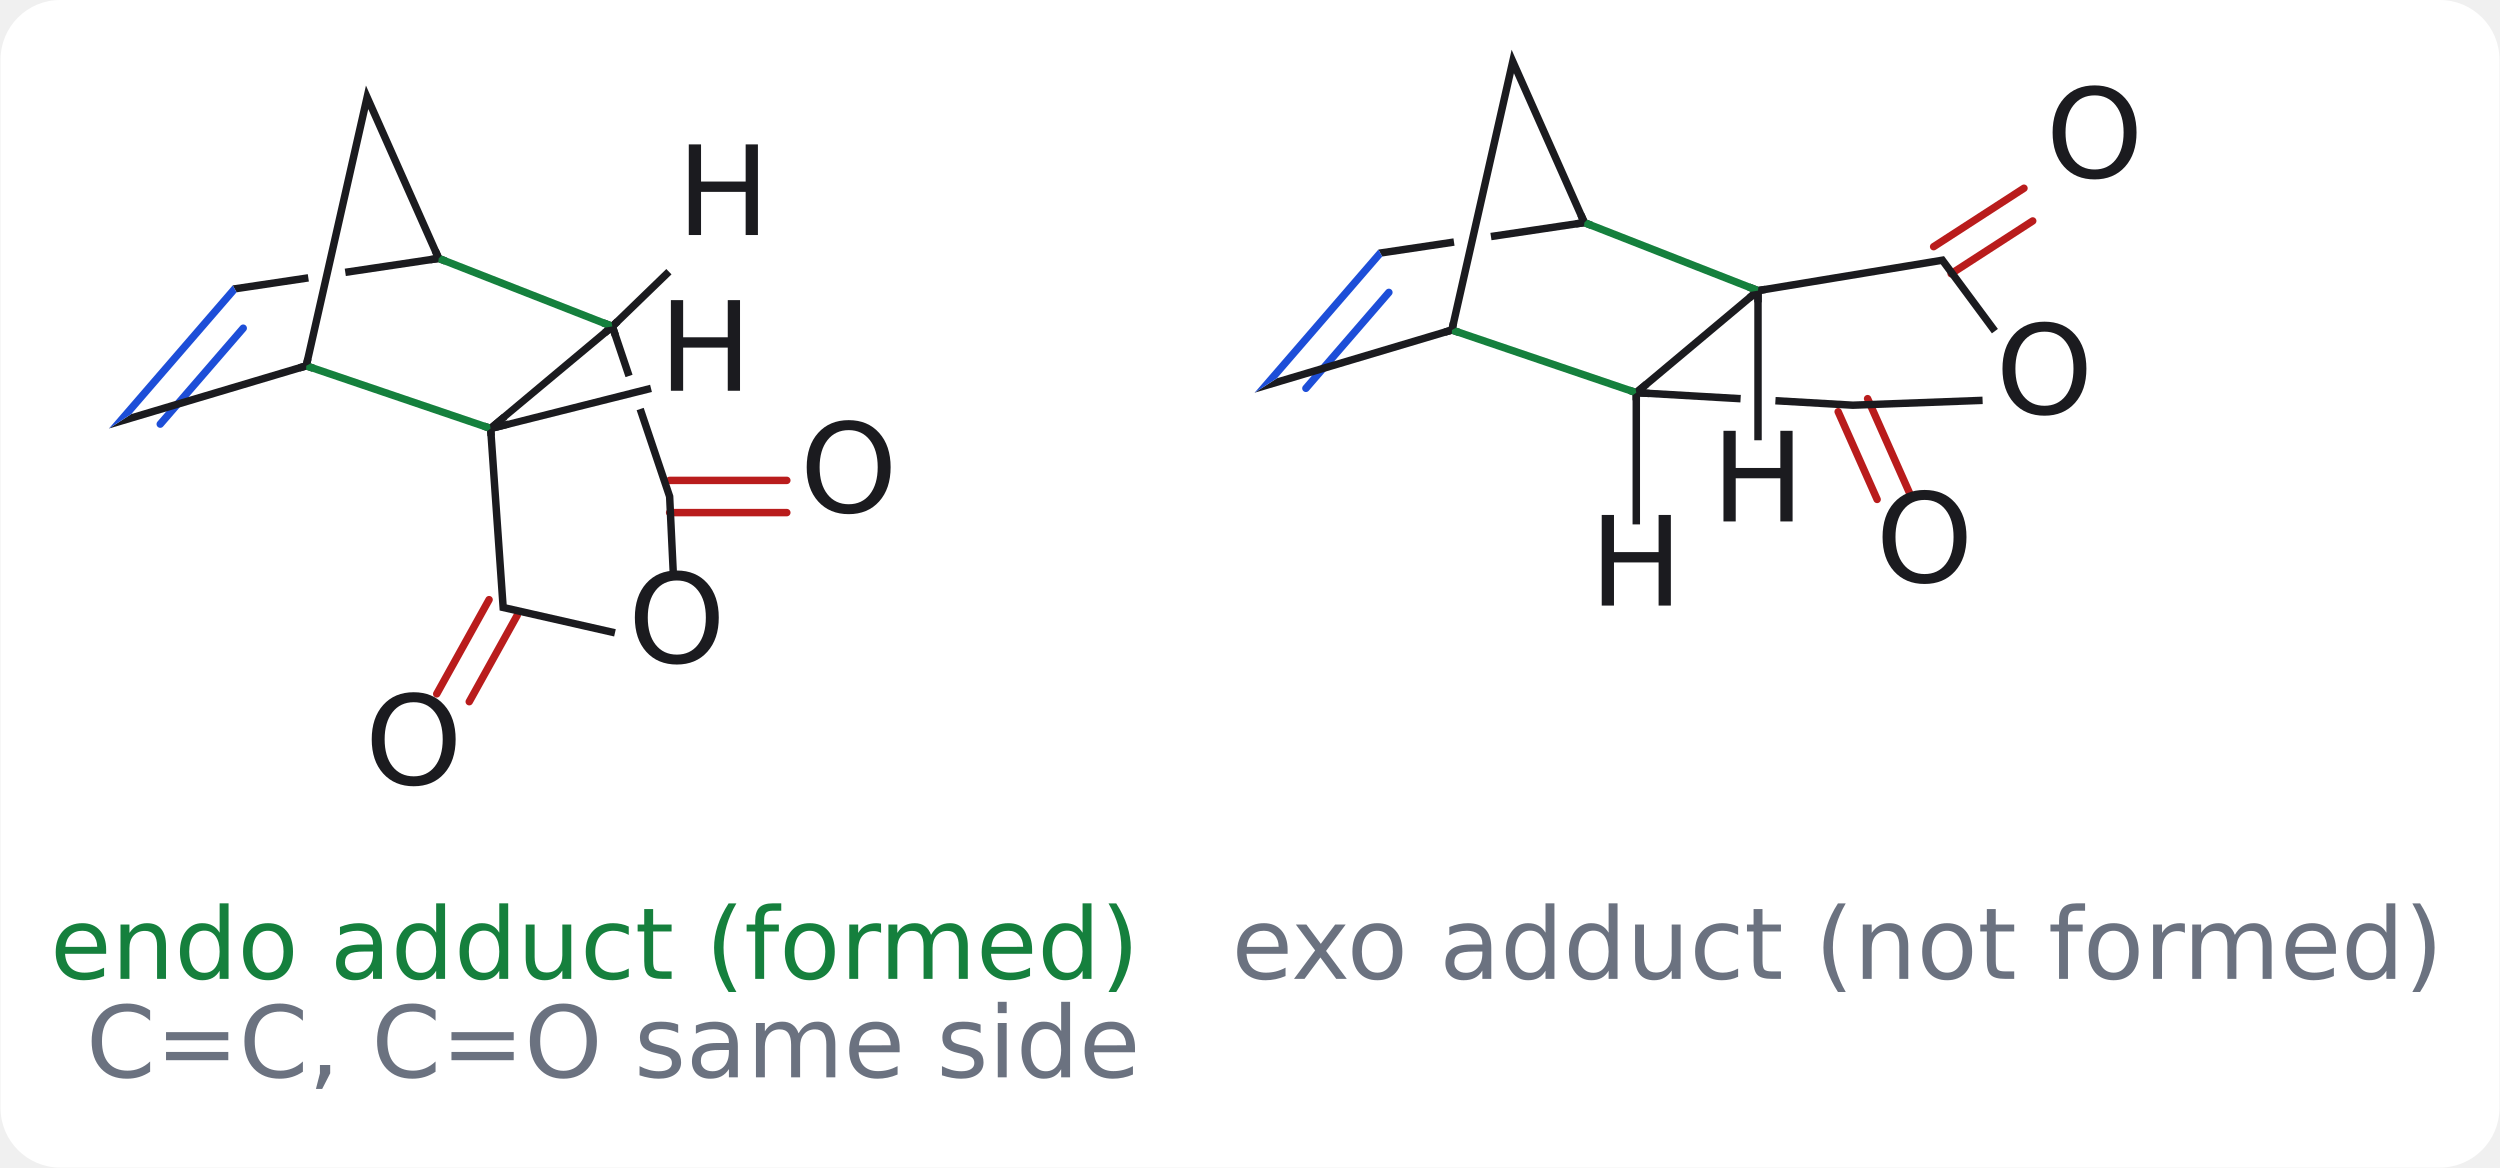
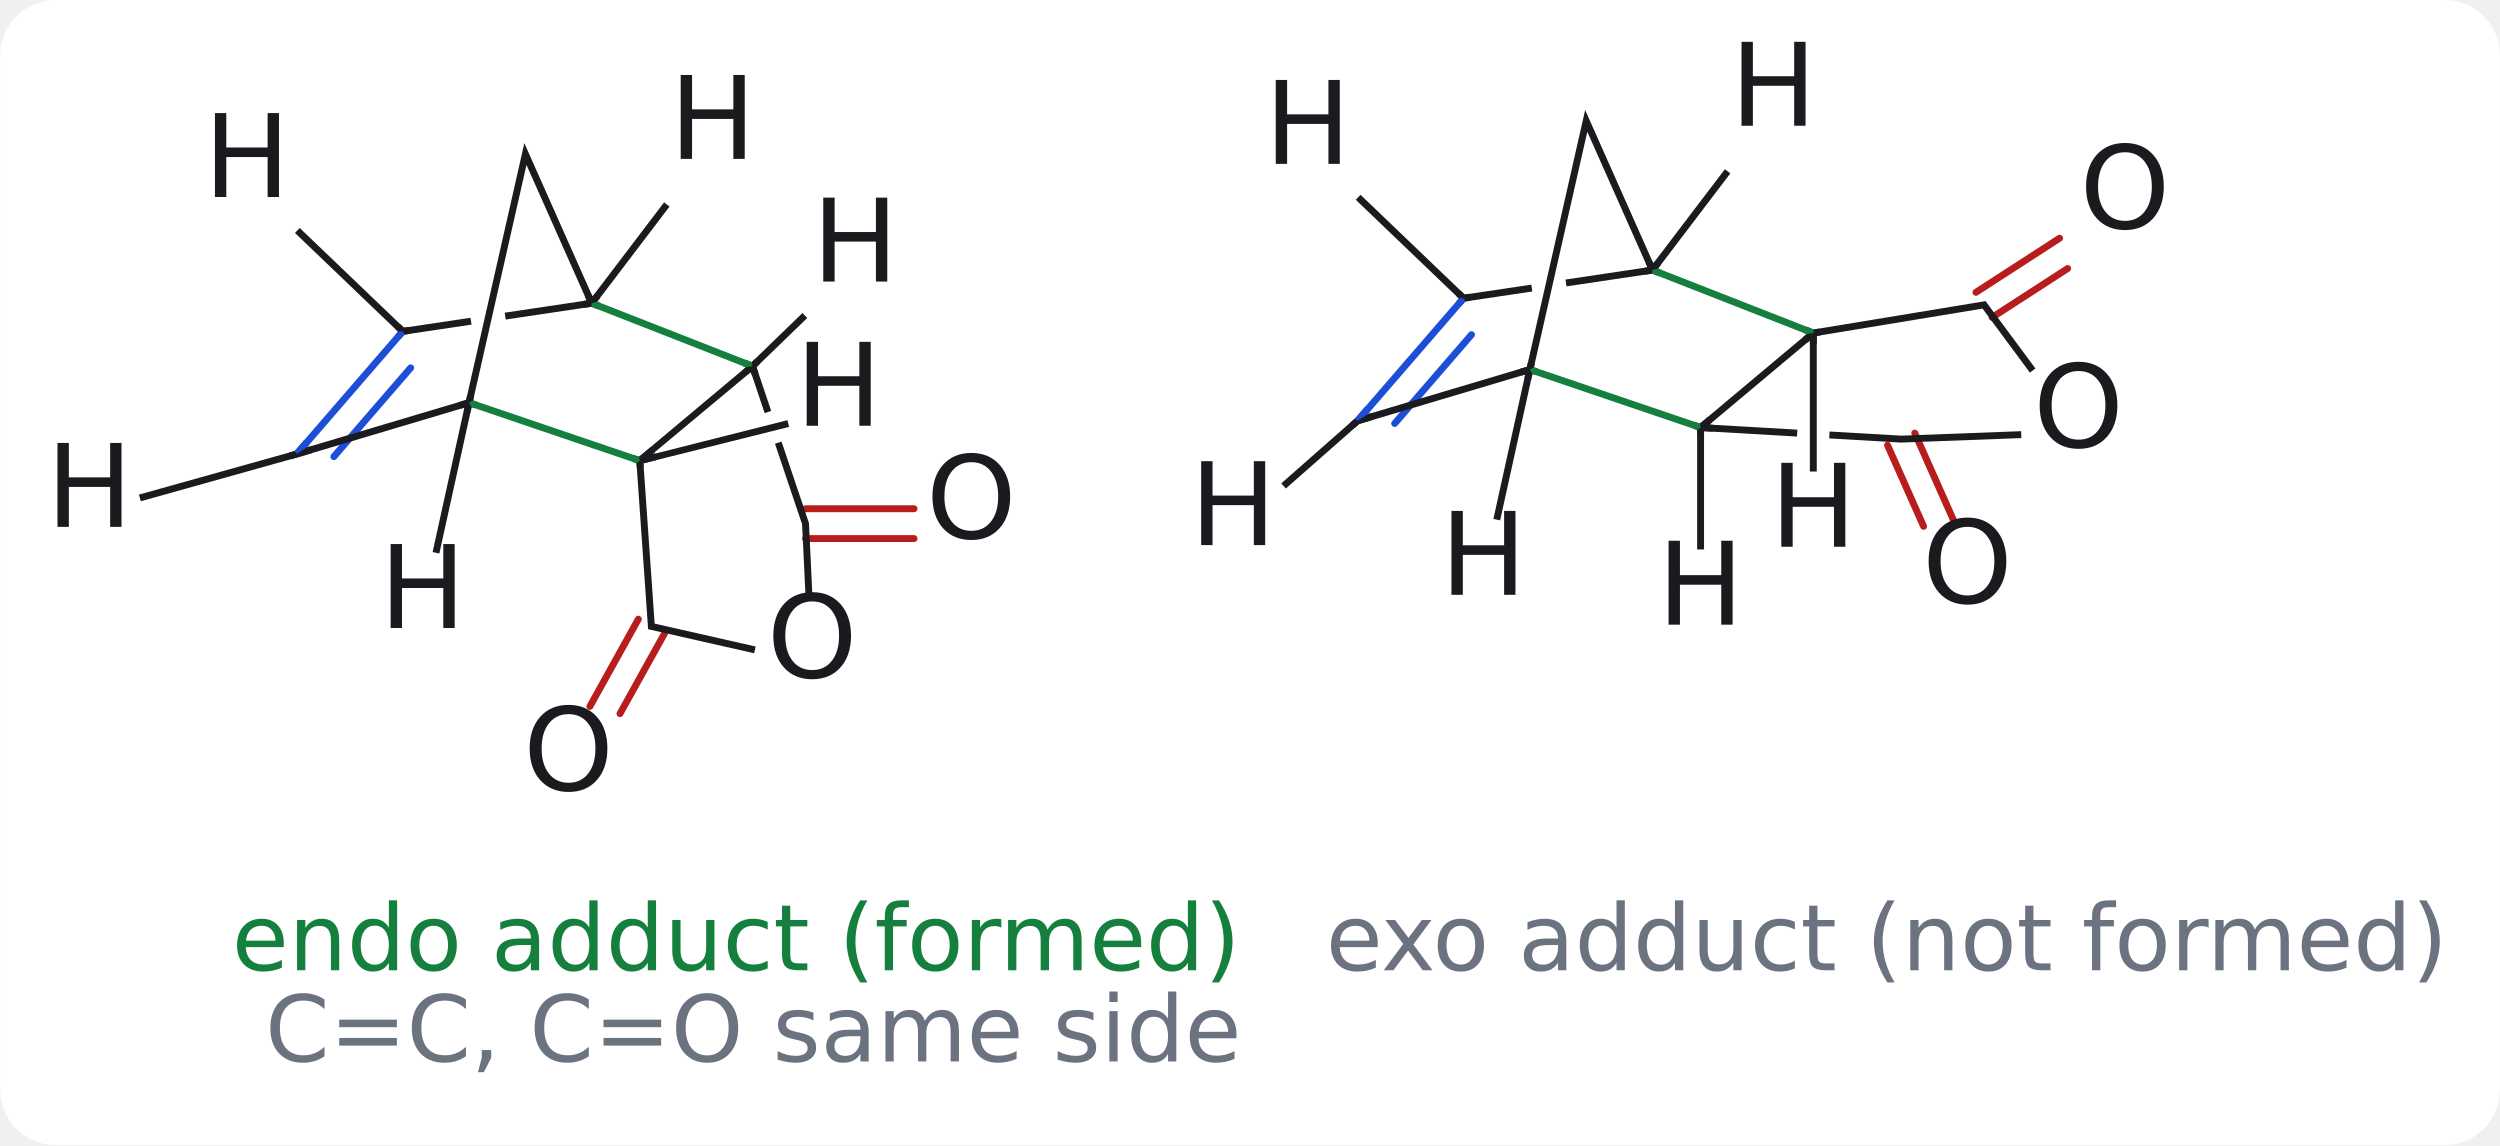
- <svg xmlns="http://www.w3.org/2000/svg" viewBox="5.133 -7.71 586.31 273.944" width="364" height="170">
+ <svg xmlns="http://www.w3.org/2000/svg" viewBox="-41.953 -23.909 633.396 290.142" width="393" height="180">
  <style>.c-ink.fill{fill:#1b1b1f}.c-ink.stroke{stroke:#1b1b1f}.c-arrow.fill{fill:#c2410c}.c-arrow.stroke{stroke:#c2410c}.c-nu.fill{fill:#1d4ed8}.c-nu.stroke{stroke:#1d4ed8}.c-el.fill{fill:#b91c1c}.c-el.stroke{stroke:#b91c1c}.c-good.fill{fill:#15803d}.c-good.stroke{stroke:#15803d}.c-muted.fill{fill:#6b7280}.c-muted.stroke{stroke:#6b7280}.card{fill:#ffffff}@media (prefers-color-scheme: dark){.c-ink.fill{fill:#e6e6ea}.c-ink.stroke{stroke:#e6e6ea}.c-arrow.fill{fill:#ff9f5a}.c-arrow.stroke{stroke:#ff9f5a}.c-nu.fill{fill:#8ab4ff}.c-nu.stroke{stroke:#8ab4ff}.c-el.fill{fill:#ff8a8a}.c-el.stroke{stroke:#ff8a8a}.c-good.fill{fill:#6ee7a0}.c-good.stroke{stroke:#6ee7a0}.c-muted.fill{fill:#9ca3af}.c-muted.stroke{stroke:#9ca3af}.card{fill:#1e1e1e}}</style>
-   <rect class="card" x="5.133" y="-7.710" width="586.310" height="273.944" rx="14" />
+   <rect class="card" x="-41.953" y="-23.909" width="633.396" height="290.142" rx="14" />
  <path class="c-nu stroke" d="M42.607 91.797 L62.069 69.294 " fill="none" stroke-width="1.75" stroke-linecap="round" stroke-linejoin="round" />
  <path class="c-el stroke" d="M126.364 136.656 L115.105 156.923 " fill="none" stroke-width="1.75" stroke-linecap="round" stroke-linejoin="round" />
  <path class="c-el stroke" d="M119.756 132.984 L107.476 155.088 " fill="none" stroke-width="1.75" stroke-linecap="round" stroke-linejoin="round" />
  <path class="c-el stroke" d="M162.12 105 L189.612 105 " fill="none" stroke-width="1.75" stroke-linecap="round" stroke-linejoin="round" />
  <path class="c-el stroke" d="M162.12 112.56 L189.612 112.56 " fill="none" stroke-width="1.75" stroke-linecap="round" stroke-linejoin="round" />
  <path class="c-nu stroke" d="M311.407 83.397 L330.869 60.894 " fill="none" stroke-width="1.75" stroke-linecap="round" stroke-linejoin="round" />
  <path class="c-el stroke" d="M443.194 85.825 L453.018 107.928 " fill="none" stroke-width="1.75" stroke-linecap="round" stroke-linejoin="round" />
  <path class="c-el stroke" d="M436.286 88.895 L445.427 109.463 " fill="none" stroke-width="1.75" stroke-linecap="round" stroke-linejoin="round" />
  <path class="c-el stroke" d="M458.687 50.166 L479.879 36.454 " fill="none" stroke-width="1.75" stroke-linecap="round" stroke-linejoin="round" />
  <path class="c-el stroke" d="M462.794 56.514 L481.932 44.13 " fill="none" stroke-width="1.75" stroke-linecap="round" stroke-linejoin="round" />
-   <path class="c-ink fill stroke" d="M106.673 52.224 L105.808 52.353 L106.066 54.084 L107.838 53.82 L107.94 52.92 Z M107.838 53.82 L109.25 54.373 L109.889 52.744 L108.594 52.236 L107.94 52.92 Z M108.594 52.236 L107.917 50.714 L106.318 51.425 L106.673 52.224 L107.94 52.92 Z " stroke-width="0" stroke-linecap="round" stroke-linejoin="round" />
-   <path class="c-ink fill stroke" d="M76.12 77.428 L74.933 77.781 L75.433 79.458 L76.843 79.038 L76.86 78.12 Z M76.843 79.038 L78.235 79.512 L78.798 77.855 L77.888 77.545 L76.86 78.12 Z M77.888 77.545 L78.1 76.607 L76.394 76.22 L76.12 77.428 L76.86 78.12 Z " stroke-width="0" stroke-linecap="round" stroke-linejoin="round" />
+   <path class="c-ink fill stroke" d="M106.673 52.224 L105.808 52.353 L106.066 54.084 L107.838 53.82 L107.94 52.92 Z M107.838 53.82 L109.514 54.476 L110.152 52.847 L109.338 52.528 L107.94 52.92 Z M108.139 51.213 L107.783 50.413 L106.184 51.124 L106.673 52.224 L107.94 52.92 Z M109.338 52.528 L110.061 51.576 L108.668 50.516 L108.139 51.213 L107.94 52.92 Z " stroke-width="0" stroke-linecap="round" stroke-linejoin="round" />
+   <path class="c-ink fill stroke" d="M76.12 77.428 L74.347 77.956 L74.847 79.633 L75.686 79.383 L76.86 78.12 Z M77.504 79.263 L78.332 79.544 L78.896 77.888 L77.888 77.545 L76.86 78.12 Z M77.888 77.545 L78.1 76.607 L76.394 76.22 L76.12 77.428 L76.86 78.12 Z M75.686 79.383 L75.497 80.238 L77.206 80.614 L77.504 79.263 L76.86 78.12 Z " stroke-width="0" stroke-linecap="round" stroke-linejoin="round" />
+   <path class="c-ink fill stroke" d="M33.423 91.981 L37.141 90.872 L36.641 89.195 L35.803 89.445 L33.18 91.14 Z M35.803 89.445 L36.375 88.783 L35.051 87.639 L32.69 90.368 L33.18 91.14 Z M32.69 90.368 L31.259 90.769 L31.731 92.454 L33.423 91.981 L33.18 91.14 Z " stroke-width="0" stroke-linecap="round" stroke-linejoin="round" />
+   <path class="c-ink fill stroke" d="M58.854 60.117 L58.253 60.811 L59.577 61.956 L60.51 60.878 L60.06 60.06 Z M60.51 60.878 L61.92 60.667 L61.662 58.936 L60.355 59.131 L60.06 60.06 Z M60.355 59.131 L59.401 58.218 L58.191 59.482 L58.854 60.117 L60.06 60.06 Z " stroke-width="0" stroke-linecap="round" stroke-linejoin="round" />
  <path class="c-ink fill stroke" d="M123.238 91.231 L123.967 90.737 L122.842 89.396 L119.935 91.833 L120.12 92.82 Z M119.935 91.833 L118.745 91.428 L118.182 93.085 L119.288 93.461 L120.12 92.82 Z M119.288 93.461 L119.369 94.627 L121.115 94.505 L121.044 93.491 L120.12 92.82 Z M121.044 93.491 L124.49 92.629 L124.066 90.932 L123.238 91.231 L120.12 92.82 Z " stroke-width="0" stroke-linecap="round" stroke-linejoin="round" />
  <path class="c-ink fill stroke" d="M148.476 67.86 L146.811 67.208 L146.173 68.838 L146.988 69.157 L148.68 68.88 Z M146.988 69.157 L146.317 69.719 L147.441 71.06 L148.26 70.374 L148.68 68.88 Z M148.26 70.374 L148.539 71.203 L150.198 70.644 L149.686 69.124 L148.68 68.88 Z M149.686 69.124 L150.546 68.292 L149.329 67.034 L148.476 67.86 L148.68 68.88 Z " stroke-width="0" stroke-linecap="round" stroke-linejoin="round" />
-   <path class="c-ink fill stroke" d="M375.473 43.824 L374.608 43.953 L374.866 45.684 L376.638 45.42 L376.74 44.52 Z M376.638 45.42 L378.05 45.973 L378.689 44.344 L377.394 43.836 L376.74 44.52 Z M377.394 43.836 L376.717 42.314 L375.118 43.025 L375.473 43.824 L376.74 44.52 Z " stroke-width="0" stroke-linecap="round" stroke-linejoin="round" />
-   <path class="c-ink fill stroke" d="M344.92 69.028 L343.733 69.381 L344.233 71.058 L345.643 70.638 L345.66 69.72 Z M345.643 70.638 L347.035 71.112 L347.598 69.455 L346.688 69.145 L345.66 69.72 Z M346.688 69.145 L346.9 68.207 L345.193 67.82 L344.92 69.028 L345.66 69.72 Z " stroke-width="0" stroke-linecap="round" stroke-linejoin="round" />
+   <path class="c-ink fill stroke" d="M375.473 43.824 L374.608 43.953 L374.866 45.684 L376.638 45.42 L376.74 44.52 Z M376.638 45.42 L378.314 46.076 L378.952 44.447 L378.138 44.128 L376.74 44.52 Z M376.939 42.813 L376.584 42.013 L374.984 42.724 L375.473 43.824 L376.74 44.52 Z M378.138 44.128 L378.861 43.176 L377.469 42.116 L376.939 42.813 L376.74 44.52 Z " stroke-width="0" stroke-linecap="round" stroke-linejoin="round" />
+   <path class="c-ink fill stroke" d="M344.92 69.028 L343.147 69.556 L343.647 71.233 L344.485 70.983 L345.66 69.72 Z M346.304 70.863 L347.132 71.145 L347.696 69.488 L346.688 69.145 L345.66 69.72 Z M346.688 69.145 L346.9 68.207 L345.193 67.82 L344.92 69.028 L345.66 69.72 Z M344.485 70.983 L344.297 71.838 L346.006 72.214 L346.304 70.863 L345.66 69.72 Z " stroke-width="0" stroke-linecap="round" stroke-linejoin="round" />
+   <path class="c-ink fill stroke" d="M302.414 83.524 L305.941 82.472 L305.441 80.795 L304.603 81.045 L301.98 82.74 Z M304.603 81.045 L305.175 80.383 L303.851 79.239 L301.357 82.122 L301.98 82.74 Z M301.357 82.122 L300.088 83.239 L301.244 84.553 L302.414 83.524 L301.98 82.74 Z " stroke-width="0" stroke-linecap="round" stroke-linejoin="round" />
+   <path class="c-ink fill stroke" d="M327.654 51.717 L327.053 52.411 L328.377 53.556 L329.31 52.478 L328.86 51.66 Z M329.31 52.478 L330.72 52.267 L330.462 50.536 L329.155 50.731 L328.86 51.66 Z M329.155 50.731 L328.201 49.818 L326.991 51.082 L327.654 51.717 L328.86 51.66 Z " stroke-width="0" stroke-linecap="round" stroke-linejoin="round" />
  <path class="c-ink fill stroke" d="M391.172 83.674 L391.843 83.112 L390.719 81.771 L388.735 83.433 L388.92 84.42 Z M388.735 83.433 L387.545 83.028 L386.982 84.685 L388.045 85.047 L388.92 84.42 Z M389.795 85.347 L391.945 85.471 L392.046 83.724 L391.172 83.674 L388.92 84.42 Z M388.045 85.047 L388.045 86.222 L389.795 86.222 L389.795 85.347 L388.92 84.42 Z " stroke-width="0" stroke-linecap="round" stroke-linejoin="round" />
  <path class="c-ink fill stroke" d="M417.575 59.577 L415.611 58.808 L414.973 60.438 L415.788 60.757 L417.48 60.48 Z M415.788 60.757 L414.81 61.576 L415.934 62.917 L416.605 62.355 L417.48 60.48 Z M418.355 61.222 L419.349 61.058 L419.064 59.332 L417.575 59.577 L417.48 60.48 Z M416.605 62.355 L416.605 63.23 L418.355 63.23 L418.355 61.222 L417.48 60.48 Z " stroke-width="0" stroke-linecap="round" stroke-linejoin="round" />
-   <path class="c-ink fill stroke" d="M76.12 77.428 L35.803 89.445 L30.557 92.835 L76.843 79.038 L76.86 78.12 Z M60.51 60.878 L77.48 58.347 L77.222 56.616 L59.61 59.242 Z M86.147 57.055 L107.838 53.82 L107.94 52.92 L106.673 52.224 L85.889 55.324 Z M146.988 69.157 L119.935 91.833 L120.12 92.82 L123.238 91.231 L148.26 70.374 L148.68 68.88 Z M77.888 77.545 L91.411 17.884 L90.869 12.356 L76.12 77.428 L76.86 78.12 Z M108.594 52.236 L90.869 12.356 L91.411 17.884 L106.673 52.224 L107.94 52.92 Z M119.288 93.461 L122.233 135.53 L123.887 134.11 L121.044 93.491 L120.12 92.82 Z M148.26 70.374 L151.763 80.772 L153.421 80.214 L149.686 69.124 L148.68 68.88 Z M154.378 88.537 L161.252 108.944 L162.988 108.616 L156.036 87.978 Z M122.233 135.53 L149.099 141.623 L149.486 139.916 L123.887 134.11 Z M161.252 108.944 L162.179 128.405 L163.927 128.322 L162.988 108.616 Z M149.686 69.124 L162.558 56.667 L161.341 55.409 L148.476 67.86 L148.68 68.88 Z M121.044 93.491 L157.962 84.261 L157.538 82.564 L123.238 91.231 L120.12 92.82 Z M344.92 69.028 L304.603 81.045 L299.357 84.435 L345.643 70.638 L345.66 69.72 Z M329.31 52.478 L346.28 49.947 L346.022 48.216 L328.41 50.842 Z M354.947 48.655 L376.638 45.42 L376.74 44.52 L375.473 43.824 L354.689 46.924 Z M415.788 60.757 L388.735 83.433 L388.92 84.42 L391.172 83.674 L416.605 62.355 L417.48 60.48 Z M346.688 69.145 L360.211 9.484 L359.669 3.956 L344.92 69.028 L345.66 69.72 Z M377.394 43.836 L359.669 3.956 L360.211 9.484 L375.473 43.824 L376.74 44.52 Z M389.795 85.347 L413.346 86.71 L413.447 84.962 L391.172 83.674 L388.92 84.42 Z M421.513 87.182 L439.731 88.236 L439.749 86.484 L421.614 85.435 Z M418.355 61.222 L460.355 54.29 L461.125 52.39 L417.575 59.577 L417.48 60.48 Z M439.731 88.236 L470.205 87.097 L470.14 85.348 L439.749 86.484 Z M460.355 54.29 L472.357 70.504 L473.764 69.463 L461.125 52.39 Z M416.605 62.355 L416.605 95.582 L418.355 95.582 L418.355 61.222 L417.48 60.48 Z M388.045 85.047 L388.045 115.322 L389.795 115.322 L389.795 85.347 L388.92 84.42 Z " stroke-width="0" stroke-linecap="round" stroke-linejoin="round" />
-   <path class="c-nu fill stroke" d="M35.803 89.445 L60.51 60.878 L59.61 59.242 L30.557 92.835 Z M304.603 81.045 L329.31 52.478 L328.41 50.842 L299.357 84.435 Z " stroke-width="0" stroke-linecap="round" stroke-linejoin="round" />
-   <path class="c-good fill stroke" d="M107.838 53.82 L146.988 69.157 L148.68 68.88 L148.476 67.86 L108.594 52.236 L107.94 52.92 Z M119.935 91.833 L77.888 77.545 L76.86 78.12 L76.843 79.038 L119.288 93.461 L120.12 92.82 Z M376.638 45.42 L415.788 60.757 L417.48 60.48 L417.575 59.577 L377.394 43.836 L376.74 44.52 Z M388.735 83.433 L346.688 69.145 L345.66 69.72 L345.643 70.638 L388.045 85.047 L388.92 84.42 Z " stroke-width="0" stroke-linecap="round" stroke-linejoin="round" />
-   <text class="c-ink fill" xml:space="preserve" x="152.321" y="127.604" font-family="DejaVu Sans" font-size="29.167" font-weight="normal" font-style="normal" text-decoration="none" dominant-baseline="text-before-edge">O</text>
-   <text class="c-ink fill" xml:space="preserve" x="90.581" y="156.164" font-family="DejaVu Sans" font-size="29.167" font-weight="normal" font-style="normal" text-decoration="none" dominant-baseline="text-before-edge">O</text>
-   <text class="c-ink fill" xml:space="preserve" x="192.641" y="92.324" font-family="DejaVu Sans" font-size="29.167" font-weight="normal" font-style="normal" text-decoration="none" dominant-baseline="text-before-edge">O</text>
-   <text class="c-ink fill" xml:space="preserve" x="163.754" y="27.238" font-family="DejaVu Sans" font-size="29.167" font-weight="normal" font-style="normal" text-decoration="none" dominant-baseline="text-before-edge">H</text>
-   <text class="c-ink fill" xml:space="preserve" x="159.554" y="63.778" font-family="DejaVu Sans" font-size="29.167" font-weight="normal" font-style="normal" text-decoration="none" dominant-baseline="text-before-edge">H</text>
-   <text class="c-ink fill" xml:space="preserve" x="473.201" y="69.224" font-family="DejaVu Sans" font-size="29.167" font-weight="normal" font-style="normal" text-decoration="none" dominant-baseline="text-before-edge">O</text>
-   <text class="c-ink fill" xml:space="preserve" x="484.961" y="13.784" font-family="DejaVu Sans" font-size="29.167" font-weight="normal" font-style="normal" text-decoration="none" dominant-baseline="text-before-edge">O</text>
-   <text class="c-ink fill" xml:space="preserve" x="445.061" y="108.704" font-family="DejaVu Sans" font-size="29.167" font-weight="normal" font-style="normal" text-decoration="none" dominant-baseline="text-before-edge">O</text>
-   <text class="c-ink fill" xml:space="preserve" x="406.514" y="94.438" font-family="DejaVu Sans" font-size="29.167" font-weight="normal" font-style="normal" text-decoration="none" dominant-baseline="text-before-edge">H</text>
-   <text class="c-ink fill" xml:space="preserve" x="377.954" y="114.178" font-family="DejaVu Sans" font-size="29.167" font-weight="normal" font-style="normal" text-decoration="none" dominant-baseline="text-before-edge">H</text>
-   <text class="c-good fill" xml:space="preserve" x="16.8" y="205.8" font-family="DejaVu Sans" font-size="23.333" font-weight="normal" font-style="normal" text-decoration="none" dominant-baseline="text-before-edge">endo adduct (formed)</text>
-   <text class="c-muted fill" xml:space="preserve" x="25.2" y="228.9" font-family="DejaVu Sans" font-size="23.333" font-weight="normal" font-style="normal" text-decoration="none" dominant-baseline="text-before-edge">C=C, C=O same side</text>
-   <text class="c-muted fill" xml:space="preserve" x="294" y="205.8" font-family="DejaVu Sans" font-size="23.333" font-weight="normal" font-style="normal" text-decoration="none" dominant-baseline="text-before-edge">exo adduct (not formed)</text>
+   <path class="c-ink fill stroke" d="M76.12 77.428 L35.803 89.445 L33.18 91.14 L33.423 91.981 L75.686 79.383 L76.86 78.12 Z M60.51 60.878 L77.48 58.347 L77.222 56.616 L60.355 59.131 L60.06 60.06 Z M86.147 57.055 L107.838 53.82 L107.94 52.92 L106.673 52.224 L85.889 55.324 Z M146.988 69.157 L119.935 91.833 L120.12 92.82 L123.238 91.231 L148.26 70.374 L148.68 68.88 Z M77.888 77.545 L91.411 17.884 L90.869 12.356 L76.12 77.428 L76.86 78.12 Z M108.139 51.213 L90.869 12.356 L91.411 17.884 L106.673 52.224 L107.94 52.92 Z M119.288 93.461 L122.233 135.53 L123.887 134.11 L121.044 93.491 L120.12 92.82 Z M148.26 70.374 L151.763 80.772 L153.421 80.214 L149.686 69.124 L148.68 68.88 Z M154.378 88.537 L161.252 108.944 L162.988 108.616 L156.036 87.978 Z M122.233 135.53 L149.099 141.623 L149.486 139.916 L123.887 134.11 Z M161.252 108.944 L162.179 128.405 L163.927 128.322 L162.988 108.616 Z M149.686 69.124 L162.558 56.667 L161.341 55.409 L148.476 67.86 L148.68 68.88 Z M121.044 93.491 L157.962 84.261 L157.538 82.564 L123.238 91.231 L120.12 92.82 Z M344.92 69.028 L304.603 81.045 L301.98 82.74 L302.414 83.524 L344.485 70.983 L345.66 69.72 Z M329.31 52.478 L346.28 49.947 L346.022 48.216 L329.155 50.731 L328.86 51.66 Z M354.947 48.655 L376.638 45.42 L376.74 44.52 L375.473 43.824 L354.689 46.924 Z M415.788 60.757 L388.735 83.433 L388.92 84.42 L391.172 83.674 L416.605 62.355 L417.48 60.48 Z M346.688 69.145 L360.211 9.484 L359.669 3.956 L344.92 69.028 L345.66 69.72 Z M376.939 42.813 L359.669 3.956 L360.211 9.484 L375.473 43.824 L376.74 44.52 Z M389.795 85.347 L413.346 86.71 L413.447 84.962 L391.172 83.674 L388.92 84.42 Z M421.513 87.182 L439.731 88.236 L439.749 86.484 L421.614 85.435 Z M418.355 61.222 L460.355 54.29 L461.125 52.39 L417.575 59.577 L417.48 60.48 Z M439.731 88.236 L470.205 87.097 L470.14 85.348 L439.749 86.484 Z M460.355 54.29 L472.357 70.504 L473.764 69.463 L461.125 52.39 Z M416.605 62.355 L416.605 95.582 L418.355 95.582 L418.355 61.222 L417.48 60.48 Z M388.045 85.047 L388.045 115.322 L389.795 115.322 L389.795 85.347 L388.92 84.42 Z M109.338 52.528 L127.664 28.428 L126.271 27.368 L108.139 51.213 L107.94 52.92 Z M75.686 79.383 L67.618 115.974 L69.327 116.35 L77.504 79.263 L76.86 78.12 Z M32.69 90.368 L-6.786 101.422 L-6.314 103.107 L33.423 91.981 L33.18 91.14 Z M60.355 59.131 L33.955 33.855 L32.745 35.119 L58.854 60.117 L60.06 60.06 Z M378.138 44.128 L396.464 20.028 L395.071 18.968 L376.939 42.813 L376.74 44.52 Z M344.485 70.983 L336.418 107.574 L338.127 107.95 L346.304 70.863 L345.66 69.72 Z M301.357 82.122 L282.672 98.565 L283.828 99.879 L302.414 83.524 L301.98 82.74 Z M329.155 50.731 L302.755 25.455 L301.545 26.719 L327.654 51.717 L328.86 51.66 Z " stroke-width="0" stroke-linecap="round" stroke-linejoin="round" />
+   <path class="c-nu fill stroke" d="M35.803 89.445 L60.51 60.878 L60.06 60.06 L58.854 60.117 L32.69 90.368 L33.18 91.14 Z M304.603 81.045 L329.31 52.478 L328.86 51.66 L327.654 51.717 L301.357 82.122 L301.98 82.74 Z " stroke-width="0" stroke-linecap="round" stroke-linejoin="round" />
+   <path class="c-good fill stroke" d="M107.838 53.82 L146.988 69.157 L148.68 68.88 L148.476 67.86 L109.338 52.528 L107.94 52.92 Z M119.935 91.833 L77.888 77.545 L76.86 78.12 L77.504 79.263 L119.288 93.461 L120.12 92.82 Z M376.638 45.42 L415.788 60.757 L417.48 60.48 L417.575 59.577 L378.138 44.128 L376.74 44.52 Z M388.735 83.433 L346.688 69.145 L345.66 69.72 L346.304 70.863 L388.045 85.047 L388.92 84.42 Z " stroke-width="0" stroke-linecap="round" stroke-linejoin="round" />
+   <text class="c-ink fill" xml:space="preserve" x="152.321" y="127.604" font-family="DejaVu Sans, Noto Sans CJK KR, Noto Sans CJK JP, sans-serif" font-size="29.167" font-weight="normal" font-style="normal" text-decoration="none" dominant-baseline="text-before-edge">O</text>
+   <text class="c-ink fill" xml:space="preserve" x="90.581" y="156.164" font-family="DejaVu Sans, Noto Sans CJK KR, Noto Sans CJK JP, sans-serif" font-size="29.167" font-weight="normal" font-style="normal" text-decoration="none" dominant-baseline="text-before-edge">O</text>
+   <text class="c-ink fill" xml:space="preserve" x="192.641" y="92.324" font-family="DejaVu Sans, Noto Sans CJK KR, Noto Sans CJK JP, sans-serif" font-size="29.167" font-weight="normal" font-style="normal" text-decoration="none" dominant-baseline="text-before-edge">O</text>
+   <text class="c-ink fill" xml:space="preserve" x="163.754" y="27.238" font-family="DejaVu Sans, Noto Sans CJK KR, Noto Sans CJK JP, sans-serif" font-size="29.167" font-weight="normal" font-style="normal" text-decoration="none" dominant-baseline="text-before-edge">H</text>
+   <text class="c-ink fill" xml:space="preserve" x="159.554" y="63.778" font-family="DejaVu Sans, Noto Sans CJK KR, Noto Sans CJK JP, sans-serif" font-size="29.167" font-weight="normal" font-style="normal" text-decoration="none" dominant-baseline="text-before-edge">H</text>
+   <text class="c-ink fill" xml:space="preserve" x="473.201" y="69.224" font-family="DejaVu Sans, Noto Sans CJK KR, Noto Sans CJK JP, sans-serif" font-size="29.167" font-weight="normal" font-style="normal" text-decoration="none" dominant-baseline="text-before-edge">O</text>
+   <text class="c-ink fill" xml:space="preserve" x="484.961" y="13.784" font-family="DejaVu Sans, Noto Sans CJK KR, Noto Sans CJK JP, sans-serif" font-size="29.167" font-weight="normal" font-style="normal" text-decoration="none" dominant-baseline="text-before-edge">O</text>
+   <text class="c-ink fill" xml:space="preserve" x="445.061" y="108.704" font-family="DejaVu Sans, Noto Sans CJK KR, Noto Sans CJK JP, sans-serif" font-size="29.167" font-weight="normal" font-style="normal" text-decoration="none" dominant-baseline="text-before-edge">O</text>
+   <text class="c-ink fill" xml:space="preserve" x="406.514" y="94.438" font-family="DejaVu Sans, Noto Sans CJK KR, Noto Sans CJK JP, sans-serif" font-size="29.167" font-weight="normal" font-style="normal" text-decoration="none" dominant-baseline="text-before-edge">H</text>
+   <text class="c-ink fill" xml:space="preserve" x="377.954" y="114.178" font-family="DejaVu Sans, Noto Sans CJK KR, Noto Sans CJK JP, sans-serif" font-size="29.167" font-weight="normal" font-style="normal" text-decoration="none" dominant-baseline="text-before-edge">H</text>
+   <text class="c-ink fill" xml:space="preserve" x="127.634" y="-3.842" font-family="DejaVu Sans, Noto Sans CJK KR, Noto Sans CJK JP, sans-serif" font-size="29.167" font-weight="normal" font-style="normal" text-decoration="none" dominant-baseline="text-before-edge">H</text>
+   <text class="c-ink fill" xml:space="preserve" x="54.134" y="115.018" font-family="DejaVu Sans, Noto Sans CJK KR, Noto Sans CJK JP, sans-serif" font-size="29.167" font-weight="normal" font-style="normal" text-decoration="none" dominant-baseline="text-before-edge">H</text>
+   <text class="c-ink fill" xml:space="preserve" x="-30.286" y="89.398" font-family="DejaVu Sans, Noto Sans CJK KR, Noto Sans CJK JP, sans-serif" font-size="29.167" font-weight="normal" font-style="normal" text-decoration="none" dominant-baseline="text-before-edge">H</text>
+   <text class="c-ink fill" xml:space="preserve" x="9.614" y="5.818" font-family="DejaVu Sans, Noto Sans CJK KR, Noto Sans CJK JP, sans-serif" font-size="29.167" font-weight="normal" font-style="normal" text-decoration="none" dominant-baseline="text-before-edge">H</text>
+   <text class="c-ink fill" xml:space="preserve" x="396.434" y="-12.242" font-family="DejaVu Sans, Noto Sans CJK KR, Noto Sans CJK JP, sans-serif" font-size="29.167" font-weight="normal" font-style="normal" text-decoration="none" dominant-baseline="text-before-edge">H</text>
+   <text class="c-ink fill" xml:space="preserve" x="322.934" y="106.618" font-family="DejaVu Sans, Noto Sans CJK KR, Noto Sans CJK JP, sans-serif" font-size="29.167" font-weight="normal" font-style="normal" text-decoration="none" dominant-baseline="text-before-edge">H</text>
+   <text class="c-ink fill" xml:space="preserve" x="259.514" y="94.018" font-family="DejaVu Sans, Noto Sans CJK KR, Noto Sans CJK JP, sans-serif" font-size="29.167" font-weight="normal" font-style="normal" text-decoration="none" dominant-baseline="text-before-edge">H</text>
+   <text class="c-ink fill" xml:space="preserve" x="278.414" y="-2.582" font-family="DejaVu Sans, Noto Sans CJK KR, Noto Sans CJK JP, sans-serif" font-size="29.167" font-weight="normal" font-style="normal" text-decoration="none" dominant-baseline="text-before-edge">H</text>
+   <text class="c-good fill" xml:space="preserve" x="16.8" y="205.8" font-family="DejaVu Sans, Noto Sans CJK KR, Noto Sans CJK JP, sans-serif" font-size="23.333" font-weight="normal" font-style="normal" text-decoration="none" dominant-baseline="text-before-edge">endo adduct (formed)</text>
+   <text class="c-muted fill" xml:space="preserve" x="25.2" y="228.9" font-family="DejaVu Sans, Noto Sans CJK KR, Noto Sans CJK JP, sans-serif" font-size="23.333" font-weight="normal" font-style="normal" text-decoration="none" dominant-baseline="text-before-edge">C=C, C=O same side</text>
+   <text class="c-muted fill" xml:space="preserve" x="294" y="205.8" font-family="DejaVu Sans, Noto Sans CJK KR, Noto Sans CJK JP, sans-serif" font-size="23.333" font-weight="normal" font-style="normal" text-decoration="none" dominant-baseline="text-before-edge">exo adduct (not formed)</text>
</svg>
